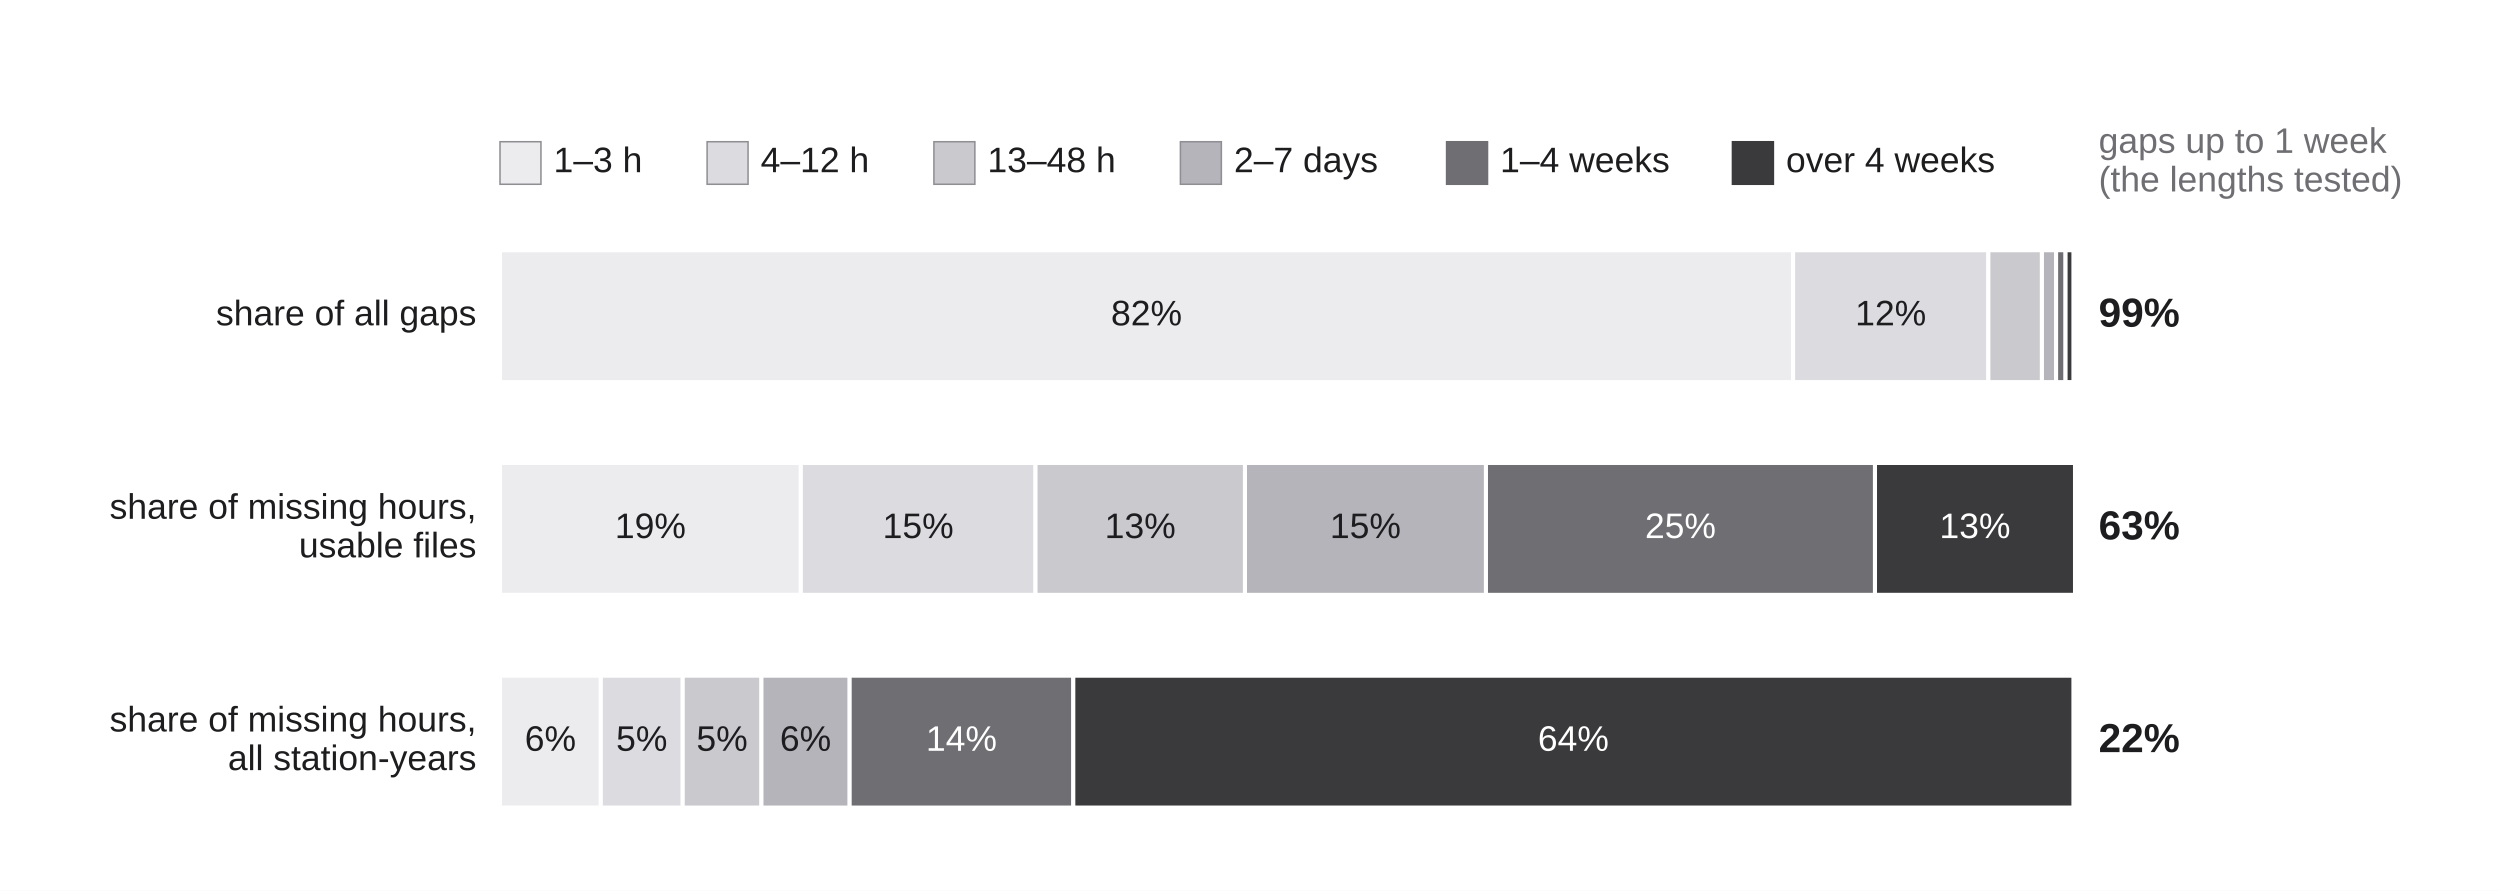
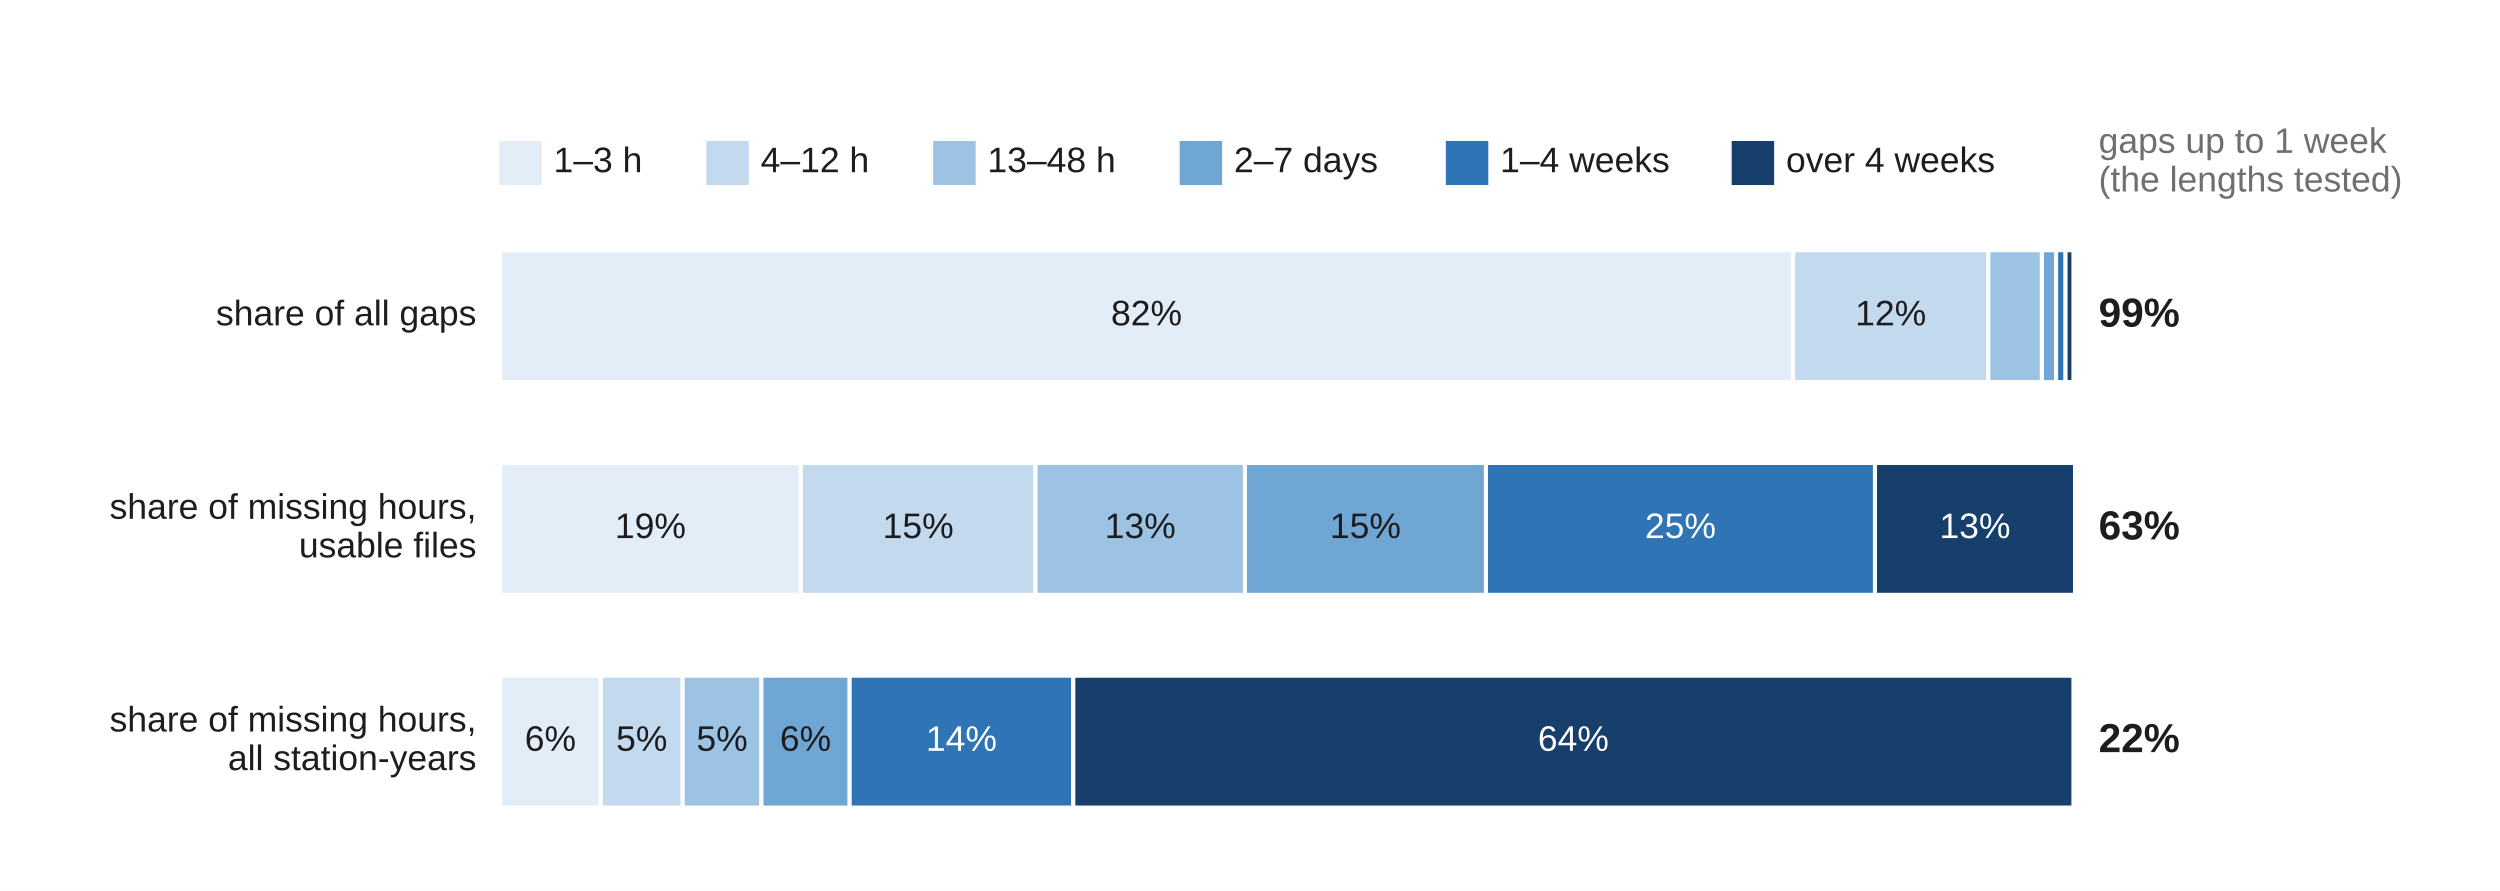
<svg xmlns="http://www.w3.org/2000/svg" width="493.228pt" height="175.748pt" viewBox="0 0 493.228 175.748" version="1.1">
  <defs>
    <style type="text/css">*{stroke-linejoin: round; stroke-linecap: butt}</style>
  </defs>
  <g id="figure_1">
    <g id="patch_1">
      <path d="M 0 175.748  L 493.228 175.748  L 493.228 0  L 0 0  z " style="fill: #ffffff" />
    </g>
    <g id="axes_1">
      <g id="patch_2">
-         <path d="M 98.646 75.388  L 353.758 75.388  L 353.758 49.367  L 98.646 49.367  z " clip-path="url(#pbb886dc0c6)" style="fill: #ececef; stroke: #ffffff; stroke-width: 0.8; stroke-linejoin: miter" />
+         <path d="M 98.646 75.388  L 353.758 75.388  L 353.758 49.367  L 98.646 49.367  z " clip-path="url(#p3190c6d26c)" style="fill: #e3edf7; stroke: #ffffff; stroke-width: 0.8; stroke-linejoin: miter" />
      </g>
      <g id="patch_3">
-         <path d="M 353.758 75.388  L 392.289 75.388  L 392.289 49.367  L 353.758 49.367  z " clip-path="url(#pbb886dc0c6)" style="fill: #dcdce0; stroke: #ffffff; stroke-width: 0.8; stroke-linejoin: miter" />
+         <path d="M 353.758 75.388  L 392.289 75.388  L 392.289 49.367  L 353.758 49.367  z " clip-path="url(#p3190c6d26c)" style="fill: #c2d9ee; stroke: #ffffff; stroke-width: 0.8; stroke-linejoin: miter" />
      </g>
      <g id="patch_4">
-         <path d="M 392.289 75.388  L 402.854 75.388  L 402.854 49.367  L 392.289 49.367  z " clip-path="url(#pbb886dc0c6)" style="fill: #c9c9ce; stroke: #ffffff; stroke-width: 0.8; stroke-linejoin: miter" />
+         <path d="M 392.289 75.388  L 402.854 75.388  L 402.854 49.367  L 392.289 49.367  z " clip-path="url(#p3190c6d26c)" style="fill: #9cc3e4; stroke: #ffffff; stroke-width: 0.8; stroke-linejoin: miter" />
      </g>
      <g id="patch_5">
-         <path d="M 402.854 75.388  L 405.651 75.388  L 405.651 49.367  L 402.854 49.367  z " clip-path="url(#pbb886dc0c6)" style="fill: #b4b4ba; stroke: #ffffff; stroke-width: 0.8; stroke-linejoin: miter" />
+         <path d="M 402.854 75.388  L 405.651 75.388  L 405.651 49.367  L 402.854 49.367  z " clip-path="url(#p3190c6d26c)" style="fill: #6fa6d4; stroke: #ffffff; stroke-width: 0.8; stroke-linejoin: miter" />
      </g>
      <g id="patch_6">
-         <path d="M 405.651 75.388  L 407.515 75.388  L 407.515 49.367  L 405.651 49.367  z " clip-path="url(#pbb886dc0c6)" style="fill: #6e6e73; stroke: #ffffff; stroke-width: 0.8; stroke-linejoin: miter" />
+         <path d="M 405.651 75.388  L 407.515 75.388  L 407.515 49.367  L 405.651 49.367  z " clip-path="url(#p3190c6d26c)" style="fill: #2f74b5; stroke: #ffffff; stroke-width: 0.8; stroke-linejoin: miter" />
      </g>
      <g id="patch_7">
-         <path d="M 407.515 75.388  L 409.069 75.388  L 409.069 49.367  L 407.515 49.367  z " clip-path="url(#pbb886dc0c6)" style="fill: #3a3a3c; stroke: #ffffff; stroke-width: 0.8; stroke-linejoin: miter" />
+         <path d="M 407.515 75.388  L 409.069 75.388  L 409.069 49.367  L 407.515 49.367  z " clip-path="url(#p3190c6d26c)" style="fill: #163f6b; stroke: #ffffff; stroke-width: 0.8; stroke-linejoin: miter" />
      </g>
      <g id="patch_8">
-         <path d="M 98.646 117.358  L 157.996 117.358  L 157.996 91.337  L 98.646 91.337  z " clip-path="url(#pbb886dc0c6)" style="fill: #ececef; stroke: #ffffff; stroke-width: 0.8; stroke-linejoin: miter" />
+         <path d="M 98.646 117.358  L 157.996 117.358  L 157.996 91.337  L 98.646 91.337  z " clip-path="url(#p3190c6d26c)" style="fill: #e3edf7; stroke: #ffffff; stroke-width: 0.8; stroke-linejoin: miter" />
      </g>
      <g id="patch_9">
-         <path d="M 157.996 117.358  L 204.295 117.358  L 204.295 91.337  L 157.996 91.337  z " clip-path="url(#pbb886dc0c6)" style="fill: #dcdce0; stroke: #ffffff; stroke-width: 0.8; stroke-linejoin: miter" />
+         <path d="M 157.996 117.358  L 204.295 117.358  L 204.295 91.337  L 157.996 91.337  z " clip-path="url(#p3190c6d26c)" style="fill: #c2d9ee; stroke: #ffffff; stroke-width: 0.8; stroke-linejoin: miter" />
      </g>
      <g id="patch_10">
-         <path d="M 204.295 117.358  L 245.623 117.358  L 245.623 91.337  L 204.295 91.337  z " clip-path="url(#pbb886dc0c6)" style="fill: #c9c9ce; stroke: #ffffff; stroke-width: 0.8; stroke-linejoin: miter" />
+         <path d="M 204.295 117.358  L 245.623 117.358  L 245.623 91.337  L 204.295 91.337  z " clip-path="url(#p3190c6d26c)" style="fill: #9cc3e4; stroke: #ffffff; stroke-width: 0.8; stroke-linejoin: miter" />
      </g>
      <g id="patch_11">
-         <path d="M 245.623 117.358  L 293.165 117.358  L 293.165 91.337  L 245.623 91.337  z " clip-path="url(#pbb886dc0c6)" style="fill: #b4b4ba; stroke: #ffffff; stroke-width: 0.8; stroke-linejoin: miter" />
+         <path d="M 245.623 117.358  L 293.165 117.358  L 293.165 91.337  L 245.623 91.337  z " clip-path="url(#p3190c6d26c)" style="fill: #6fa6d4; stroke: #ffffff; stroke-width: 0.8; stroke-linejoin: miter" />
      </g>
      <g id="patch_12">
-         <path d="M 293.165 117.358  L 369.916 117.358  L 369.916 91.337  L 293.165 91.337  z " clip-path="url(#pbb886dc0c6)" style="fill: #6e6e73; stroke: #ffffff; stroke-width: 0.8; stroke-linejoin: miter" />
+         <path d="M 293.165 117.358  L 369.916 117.358  L 369.916 91.337  L 293.165 91.337  z " clip-path="url(#p3190c6d26c)" style="fill: #2f74b5; stroke: #ffffff; stroke-width: 0.8; stroke-linejoin: miter" />
      </g>
      <g id="patch_13">
-         <path d="M 369.916 117.358  L 409.38 117.358  L 409.38 91.337  L 369.916 91.337  z " clip-path="url(#pbb886dc0c6)" style="fill: #3a3a3c; stroke: #ffffff; stroke-width: 0.8; stroke-linejoin: miter" />
+         <path d="M 369.916 117.358  L 409.38 117.358  L 409.38 91.337  L 369.916 91.337  z " clip-path="url(#p3190c6d26c)" style="fill: #163f6b; stroke: #ffffff; stroke-width: 0.8; stroke-linejoin: miter" />
      </g>
      <g id="patch_14">
-         <path d="M 98.646 159.327  L 118.533 159.327  L 118.533 133.306  L 98.646 133.306  z " clip-path="url(#pbb886dc0c6)" style="fill: #ececef; stroke: #ffffff; stroke-width: 0.8; stroke-linejoin: miter" />
+         <path d="M 98.646 159.327  L 118.533 159.327  L 118.533 133.306  L 98.646 133.306  z " clip-path="url(#p3190c6d26c)" style="fill: #e3edf7; stroke: #ffffff; stroke-width: 0.8; stroke-linejoin: miter" />
      </g>
      <g id="patch_15">
-         <path d="M 118.533 159.327  L 134.691 159.327  L 134.691 133.306  L 118.533 133.306  z " clip-path="url(#pbb886dc0c6)" style="fill: #dcdce0; stroke: #ffffff; stroke-width: 0.8; stroke-linejoin: miter" />
+         <path d="M 118.533 159.327  L 134.691 159.327  L 134.691 133.306  L 118.533 133.306  z " clip-path="url(#p3190c6d26c)" style="fill: #c2d9ee; stroke: #ffffff; stroke-width: 0.8; stroke-linejoin: miter" />
      </g>
      <g id="patch_16">
-         <path d="M 134.691 159.327  L 150.227 159.327  L 150.227 133.306  L 134.691 133.306  z " clip-path="url(#pbb886dc0c6)" style="fill: #c9c9ce; stroke: #ffffff; stroke-width: 0.8; stroke-linejoin: miter" />
+         <path d="M 134.691 159.327  L 150.227 159.327  L 150.227 133.306  L 134.691 133.306  z " clip-path="url(#p3190c6d26c)" style="fill: #9cc3e4; stroke: #ffffff; stroke-width: 0.8; stroke-linejoin: miter" />
      </g>
      <g id="patch_17">
-         <path d="M 150.227 159.327  L 167.629 159.327  L 167.629 133.306  L 150.227 133.306  z " clip-path="url(#pbb886dc0c6)" style="fill: #b4b4ba; stroke: #ffffff; stroke-width: 0.8; stroke-linejoin: miter" />
+         <path d="M 150.227 159.327  L 167.629 159.327  L 167.629 133.306  L 150.227 133.306  z " clip-path="url(#p3190c6d26c)" style="fill: #6fa6d4; stroke: #ffffff; stroke-width: 0.8; stroke-linejoin: miter" />
      </g>
      <g id="patch_18">
-         <path d="M 167.629 159.327  L 211.753 159.327  L 211.753 133.306  L 167.629 133.306  z " clip-path="url(#pbb886dc0c6)" style="fill: #6e6e73; stroke: #ffffff; stroke-width: 0.8; stroke-linejoin: miter" />
+         <path d="M 167.629 159.327  L 211.753 159.327  L 211.753 133.306  L 167.629 133.306  z " clip-path="url(#p3190c6d26c)" style="fill: #2f74b5; stroke: #ffffff; stroke-width: 0.8; stroke-linejoin: miter" />
      </g>
      <g id="patch_19">
-         <path d="M 211.753 159.327  L 409.069 159.327  L 409.069 133.306  L 211.753 133.306  z " clip-path="url(#pbb886dc0c6)" style="fill: #3a3a3c; stroke: #ffffff; stroke-width: 0.8; stroke-linejoin: miter" />
+         <path d="M 211.753 159.327  L 409.069 159.327  L 409.069 133.306  L 211.753 133.306  z " clip-path="url(#p3190c6d26c)" style="fill: #163f6b; stroke: #ffffff; stroke-width: 0.8; stroke-linejoin: miter" />
      </g>
      <g id="patch_20">
-         <path d="M 98.646 36.356  L 106.725 36.356  L 106.725 27.962  L 98.646 27.962  z " style="fill: #ececef; stroke: #8e8e93; stroke-width: 0.3; stroke-linejoin: miter" />
+         <path d="M 98.646 36.356  L 106.725 36.356  L 106.725 27.962  L 98.646 27.962  z " style="fill: #e3edf7; stroke: #e3edf7; stroke-width: 0.3; stroke-linejoin: miter" />
      </g>
      <g id="patch_21">
-         <path d="M 139.507 36.356  L 147.586 36.356  L 147.586 27.962  L 139.507 27.962  z " style="fill: #dcdce0; stroke: #8e8e93; stroke-width: 0.3; stroke-linejoin: miter" />
+         <path d="M 139.507 36.356  L 147.586 36.356  L 147.586 27.962  L 139.507 27.962  z " style="fill: #c2d9ee; stroke: #c2d9ee; stroke-width: 0.3; stroke-linejoin: miter" />
      </g>
      <g id="patch_22">
-         <path d="M 184.253 36.356  L 192.332 36.356  L 192.332 27.962  L 184.253 27.962  z " style="fill: #c9c9ce; stroke: #8e8e93; stroke-width: 0.3; stroke-linejoin: miter" />
+         <path d="M 184.253 36.356  L 192.332 36.356  L 192.332 27.962  L 184.253 27.962  z " style="fill: #9cc3e4; stroke: #9cc3e4; stroke-width: 0.3; stroke-linejoin: miter" />
      </g>
      <g id="patch_23">
-         <path d="M 232.883 36.356  L 240.962 36.356  L 240.962 27.962  L 232.883 27.962  z " style="fill: #b4b4ba; stroke: #8e8e93; stroke-width: 0.3; stroke-linejoin: miter" />
+         <path d="M 232.883 36.356  L 240.962 36.356  L 240.962 27.962  L 232.883 27.962  z " style="fill: #6fa6d4; stroke: #6fa6d4; stroke-width: 0.3; stroke-linejoin: miter" />
      </g>
      <g id="patch_24">
-         <path d="M 285.397 36.356  L 293.476 36.356  L 293.476 27.962  L 285.397 27.962  z " style="fill: #6e6e73; stroke: #6e6e73; stroke-width: 0.3; stroke-linejoin: miter" />
+         <path d="M 285.397 36.356  L 293.476 36.356  L 293.476 27.962  L 285.397 27.962  z " style="fill: #2f74b5; stroke: #2f74b5; stroke-width: 0.3; stroke-linejoin: miter" />
      </g>
      <g id="patch_25">
-         <path d="M 341.795 36.356  L 349.874 36.356  L 349.874 27.962  L 341.795 27.962  z " style="fill: #3a3a3c; stroke: #3a3a3c; stroke-width: 0.3; stroke-linejoin: miter" />
+         <path d="M 341.795 36.356  L 349.874 36.356  L 349.874 27.962  L 341.795 27.962  z " style="fill: #163f6b; stroke: #163f6b; stroke-width: 0.3; stroke-linejoin: miter" />
      </g>
      <g id="text_1">
        <text style="font-size: 7px; font-family: 'Arial', 'Helvetica', 'Liberation Sans', 'DejaVu Sans', sans-serif; text-anchor: middle; fill: #1d1d1f" x="226.202" y="64.189" transform="rotate(-0 226.2019 64.18896)">82%</text>
      </g>
      <g id="text_2">
        <text style="font-size: 7px; font-family: 'Arial', 'Helvetica', 'Liberation Sans', 'DejaVu Sans', sans-serif; text-anchor: middle; fill: #1d1d1f" x="373.024" y="64.189" transform="rotate(-0 373.0237 64.18896)">12%</text>
      </g>
      <g id="text_3">
        <text style="font-size: 7px; font-family: 'Arial', 'Helvetica', 'Liberation Sans', 'DejaVu Sans', sans-serif; text-anchor: end; fill: #1d1d1f" x="93.985" y="64.189" transform="rotate(-0 93.98466 64.18896)">share of all gaps</text>
      </g>
      <g id="text_4">
        <text style="font-weight: 700; font-size: 8px; font-family: 'Arial', 'Helvetica', 'Liberation Sans', 'DejaVu Sans', sans-serif; text-anchor: start; fill: #1d1d1f" x="414.041" y="64.448" transform="rotate(-0 414.0405 64.44775)">99%</text>
      </g>
      <g id="text_5">
        <text style="font-size: 7px; font-family: 'Arial', 'Helvetica', 'Liberation Sans', 'DejaVu Sans', sans-serif; text-anchor: middle; fill: #1d1d1f" x="128.321" y="106.159" transform="rotate(-0 128.3208 106.1586)">19%</text>
      </g>
      <g id="text_6">
        <text style="font-size: 7px; font-family: 'Arial', 'Helvetica', 'Liberation Sans', 'DejaVu Sans', sans-serif; text-anchor: middle; fill: #1d1d1f" x="181.146" y="106.159" transform="rotate(-0 181.1455 106.1586)">15%</text>
      </g>
      <g id="text_7">
        <text style="font-size: 7px; font-family: 'Arial', 'Helvetica', 'Liberation Sans', 'DejaVu Sans', sans-serif; text-anchor: middle; fill: #1d1d1f" x="224.959" y="106.159" transform="rotate(-0 224.959 106.1586)">13%</text>
      </g>
      <g id="text_8">
        <text style="font-size: 7px; font-family: 'Arial', 'Helvetica', 'Liberation Sans', 'DejaVu Sans', sans-serif; text-anchor: middle; fill: #1d1d1f" x="269.394" y="106.159" transform="rotate(-0 269.3939 106.1586)">15%</text>
      </g>
      <g id="text_9">
        <text style="font-size: 7px; font-family: 'Arial', 'Helvetica', 'Liberation Sans', 'DejaVu Sans', sans-serif; text-anchor: middle; fill: #ffffff" x="331.541" y="106.159" transform="rotate(-0 331.5407 106.1586)">25%</text>
      </g>
      <g id="text_10">
        <text style="font-size: 7px; font-family: 'Arial', 'Helvetica', 'Liberation Sans', 'DejaVu Sans', sans-serif; text-anchor: middle; fill: #ffffff" x="389.648" y="106.159" transform="rotate(-0 389.6479 106.1586)">13%</text>
      </g>
      <g id="text_11">
        <text style="font-size: 7px; font-family: 'Arial', 'Helvetica', 'Liberation Sans', 'DejaVu Sans', sans-serif; fill: #1d1d1f" transform="translate(21.62435 102.3493)">share of missing hours,</text>
        <text style="font-size: 7px; font-family: 'Arial', 'Helvetica', 'Liberation Sans', 'DejaVu Sans', sans-serif; fill: #1d1d1f" transform="translate(58.96607 109.968)">usable files</text>
      </g>
      <g id="text_12">
        <text style="font-weight: 700; font-size: 8px; font-family: 'Arial', 'Helvetica', 'Liberation Sans', 'DejaVu Sans', sans-serif; text-anchor: start; fill: #1d1d1f" x="414.041" y="106.417" transform="rotate(-0 414.0405 106.4174)">63%</text>
      </g>
      <g id="text_13">
        <text style="font-size: 7px; font-family: 'Arial', 'Helvetica', 'Liberation Sans', 'DejaVu Sans', sans-serif; text-anchor: middle; fill: #1d1d1f" x="108.589" y="148.128" transform="rotate(-0 108.5892 148.1283)">6%</text>
      </g>
      <g id="text_14">
        <text style="font-size: 7px; font-family: 'Arial', 'Helvetica', 'Liberation Sans', 'DejaVu Sans', sans-serif; text-anchor: middle; fill: #1d1d1f" x="126.612" y="148.128" transform="rotate(-0 126.6117 148.1283)">5%</text>
      </g>
      <g id="text_15">
        <text style="font-size: 7px; font-family: 'Arial', 'Helvetica', 'Liberation Sans', 'DejaVu Sans', sans-serif; text-anchor: middle; fill: #1d1d1f" x="142.459" y="148.128" transform="rotate(-0 142.4591 148.1283)">5%</text>
      </g>
      <g id="text_16">
        <text style="font-size: 7px; font-family: 'Arial', 'Helvetica', 'Liberation Sans', 'DejaVu Sans', sans-serif; text-anchor: middle; fill: #1d1d1f" x="158.928" y="148.128" transform="rotate(-0 158.928 148.1283)">6%</text>
      </g>
      <g id="text_17">
        <text style="font-size: 7px; font-family: 'Arial', 'Helvetica', 'Liberation Sans', 'DejaVu Sans', sans-serif; text-anchor: middle; fill: #ffffff" x="189.691" y="148.128" transform="rotate(-0 189.6907 148.1283)">14%</text>
      </g>
      <g id="text_18">
        <text style="font-size: 7px; font-family: 'Arial', 'Helvetica', 'Liberation Sans', 'DejaVu Sans', sans-serif; text-anchor: middle; fill: #ffffff" x="310.411" y="148.128" transform="rotate(-0 310.4108 148.1283)">64%</text>
      </g>
      <g id="text_19">
        <text style="font-size: 7px; font-family: 'Arial', 'Helvetica', 'Liberation Sans', 'DejaVu Sans', sans-serif; fill: #1d1d1f" transform="translate(21.62435 144.319)">share of missing hours,</text>
        <text style="font-size: 7px; font-family: 'Arial', 'Helvetica', 'Liberation Sans', 'DejaVu Sans', sans-serif; fill: #1d1d1f" transform="translate(44.96716 151.9376)">all station-years</text>
      </g>
      <g id="text_20">
        <text style="font-weight: 700; font-size: 8px; font-family: 'Arial', 'Helvetica', 'Liberation Sans', 'DejaVu Sans', sans-serif; text-anchor: start; fill: #1d1d1f" x="414.041" y="148.387" transform="rotate(-0 414.0405 148.3871)">22%</text>
      </g>
      <g id="text_21">
        <text style="font-size: 7px; font-family: 'Arial', 'Helvetica', 'Liberation Sans', 'DejaVu Sans', sans-serif; text-anchor: start; fill: #1d1d1f" x="109.211" y="33.971" transform="rotate(-0 109.2106 33.97079)">1–3 h</text>
      </g>
      <g id="text_22">
        <text style="font-size: 7px; font-family: 'Arial', 'Helvetica', 'Liberation Sans', 'DejaVu Sans', sans-serif; text-anchor: start; fill: #1d1d1f" x="150.072" y="33.971" transform="rotate(-0 150.0721 33.97079)">4–12 h</text>
      </g>
      <g id="text_23">
        <text style="font-size: 7px; font-family: 'Arial', 'Helvetica', 'Liberation Sans', 'DejaVu Sans', sans-serif; text-anchor: start; fill: #1d1d1f" x="194.818" y="33.971" transform="rotate(-0 194.8178 33.97079)">13–48 h</text>
      </g>
      <g id="text_24">
        <text style="font-size: 7px; font-family: 'Arial', 'Helvetica', 'Liberation Sans', 'DejaVu Sans', sans-serif; text-anchor: start; fill: #1d1d1f" x="243.448" y="33.971" transform="rotate(-0 243.4476 33.97079)">2–7 days</text>
      </g>
      <g id="text_25">
        <text style="font-size: 7px; font-family: 'Arial', 'Helvetica', 'Liberation Sans', 'DejaVu Sans', sans-serif; text-anchor: start; fill: #1d1d1f" x="295.962" y="33.971" transform="rotate(-0 295.9617 33.97079)">1–4 weeks</text>
      </g>
      <g id="text_26">
        <text style="font-size: 7px; font-family: 'Arial', 'Helvetica', 'Liberation Sans', 'DejaVu Sans', sans-serif; text-anchor: start; fill: #1d1d1f" x="352.36" y="33.971" transform="rotate(-0 352.3599 33.97079)">over 4 weeks</text>
      </g>
      <g id="text_27">
        <text style="font-size: 7px; font-family: 'Arial', 'Helvetica', 'Liberation Sans', 'DejaVu Sans', sans-serif; fill: #6e6e73" transform="translate(414.0405 30.16146)">gaps up to 1 week</text>
        <text style="font-size: 7px; font-family: 'Arial', 'Helvetica', 'Liberation Sans', 'DejaVu Sans', sans-serif; fill: #6e6e73" transform="translate(414.0405 37.78012)">(the lengths tested)</text>
      </g>
    </g>
  </g>
  <defs>
-     <clipPath id="pbb886dc0c6">
+     <clipPath id="p3190c6d26c">
      <rect x="98.646" y="24.605" width="310.734" height="140.598" />
    </clipPath>
  </defs>
</svg>
